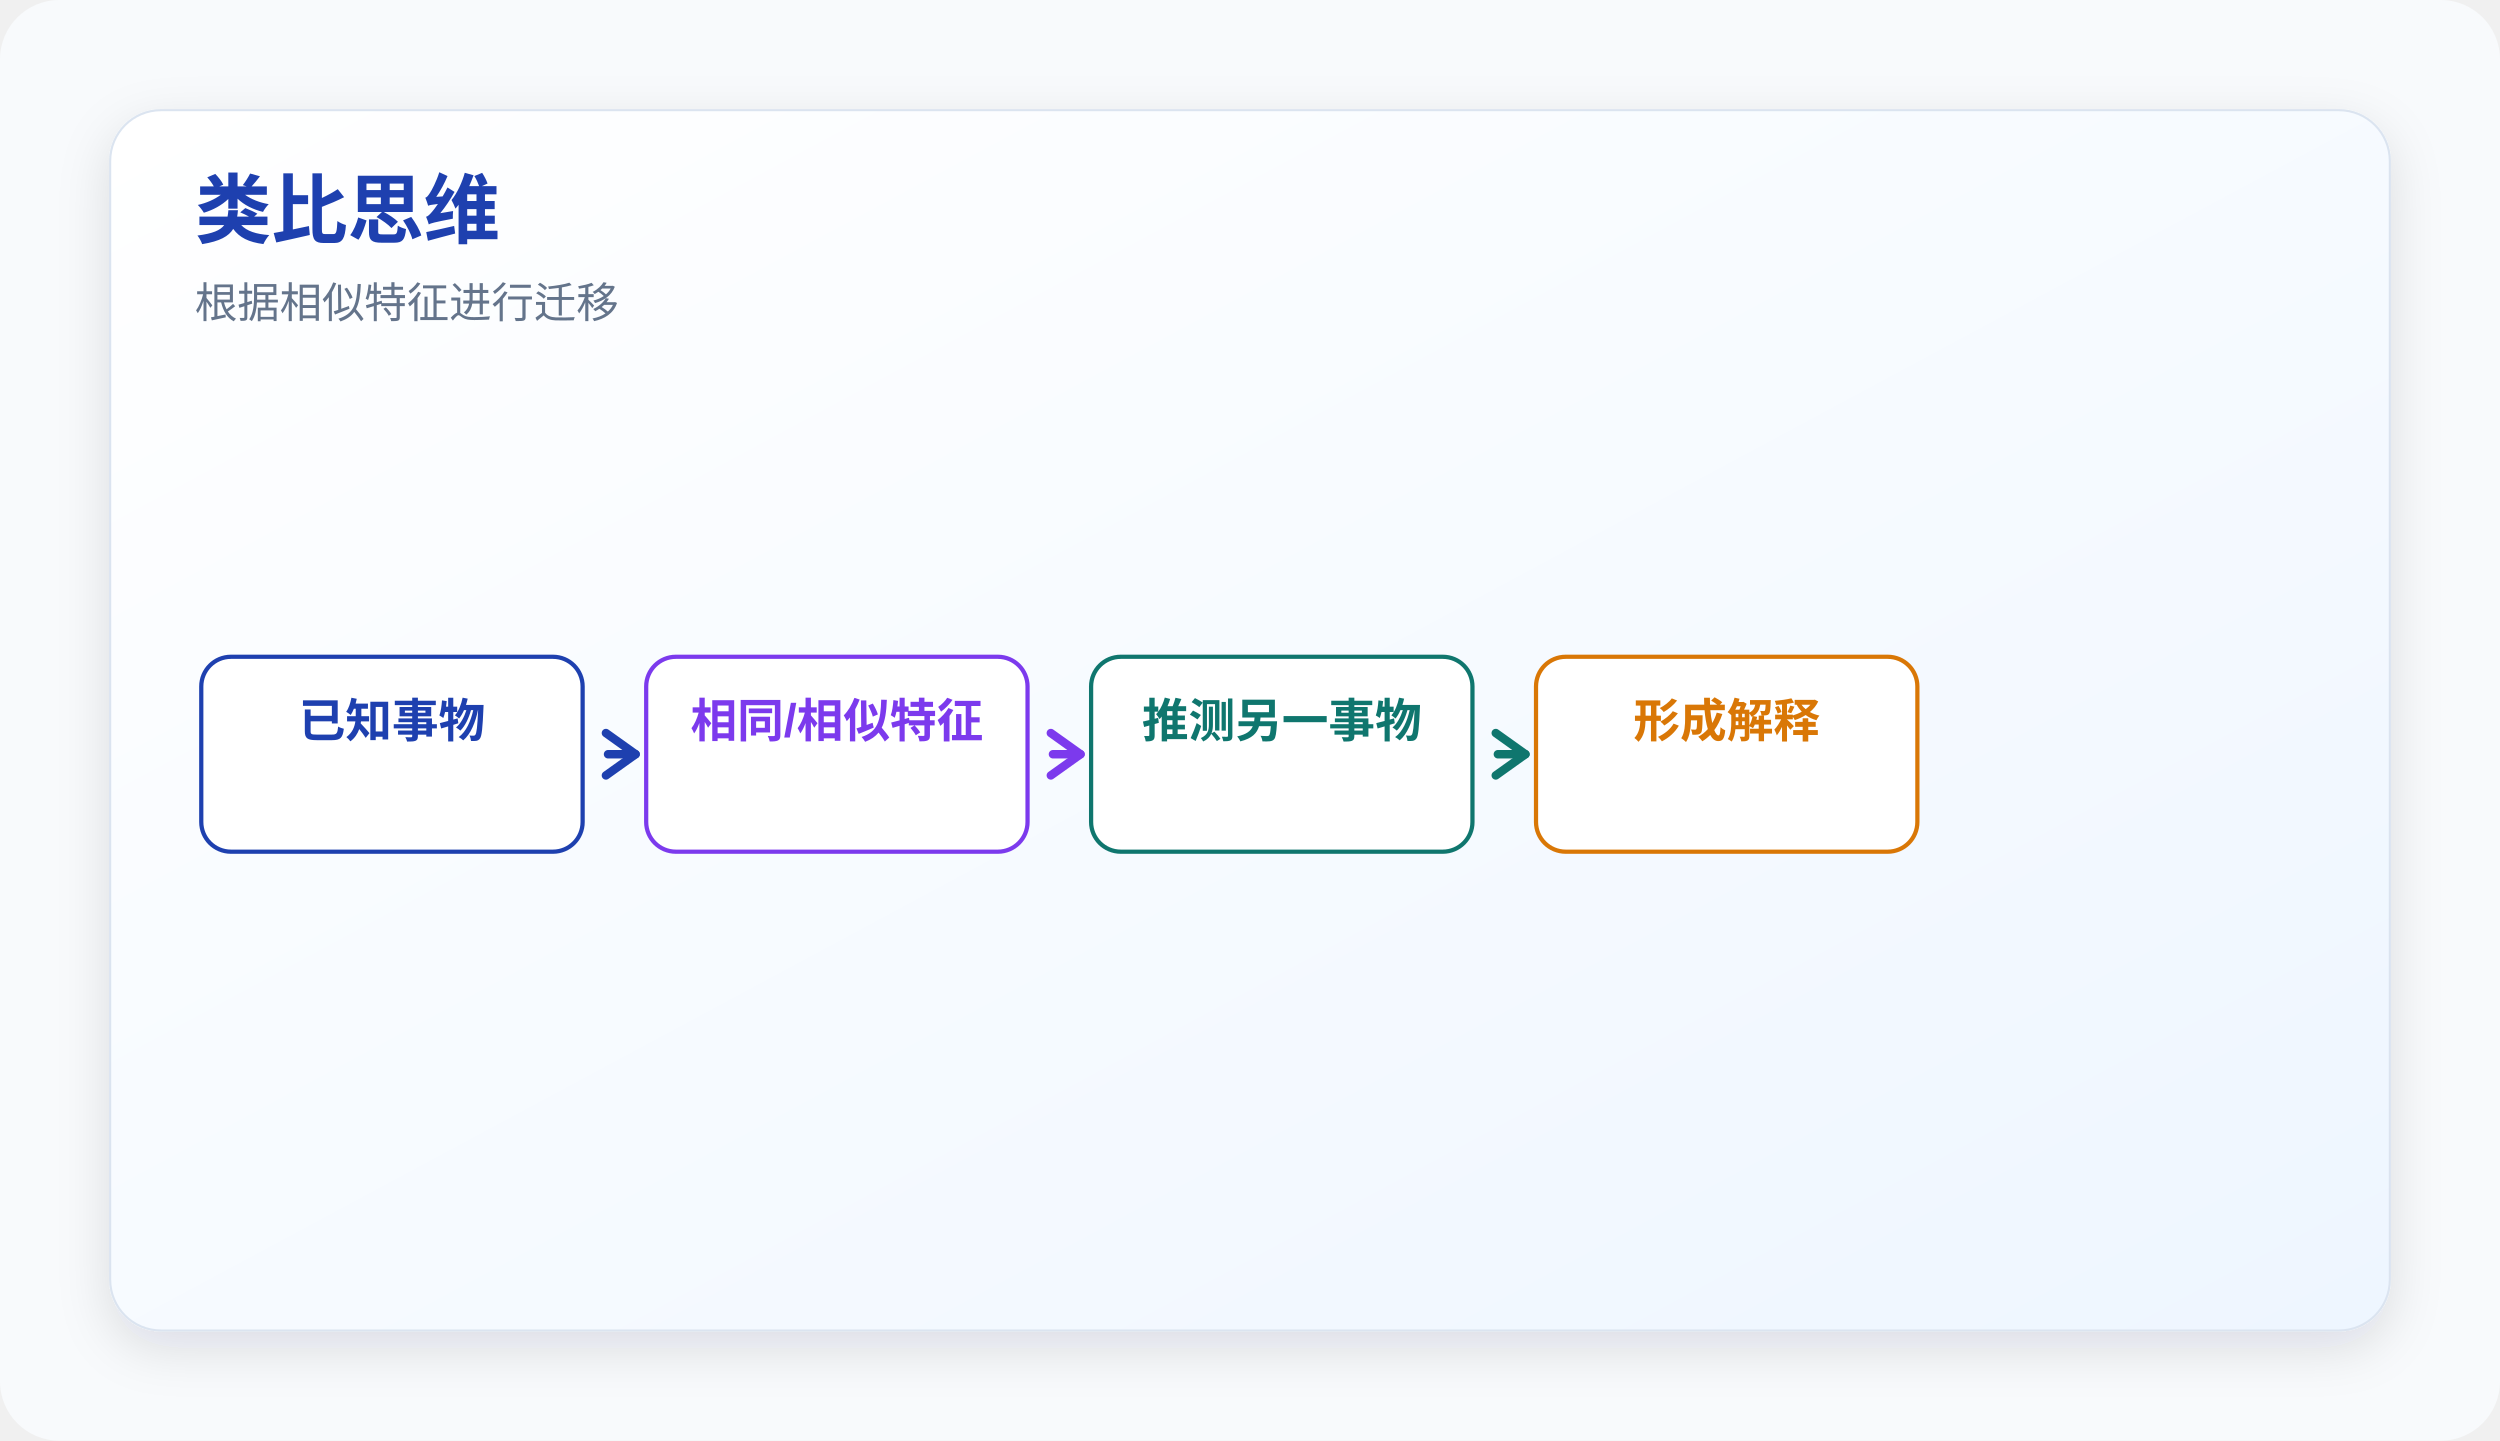
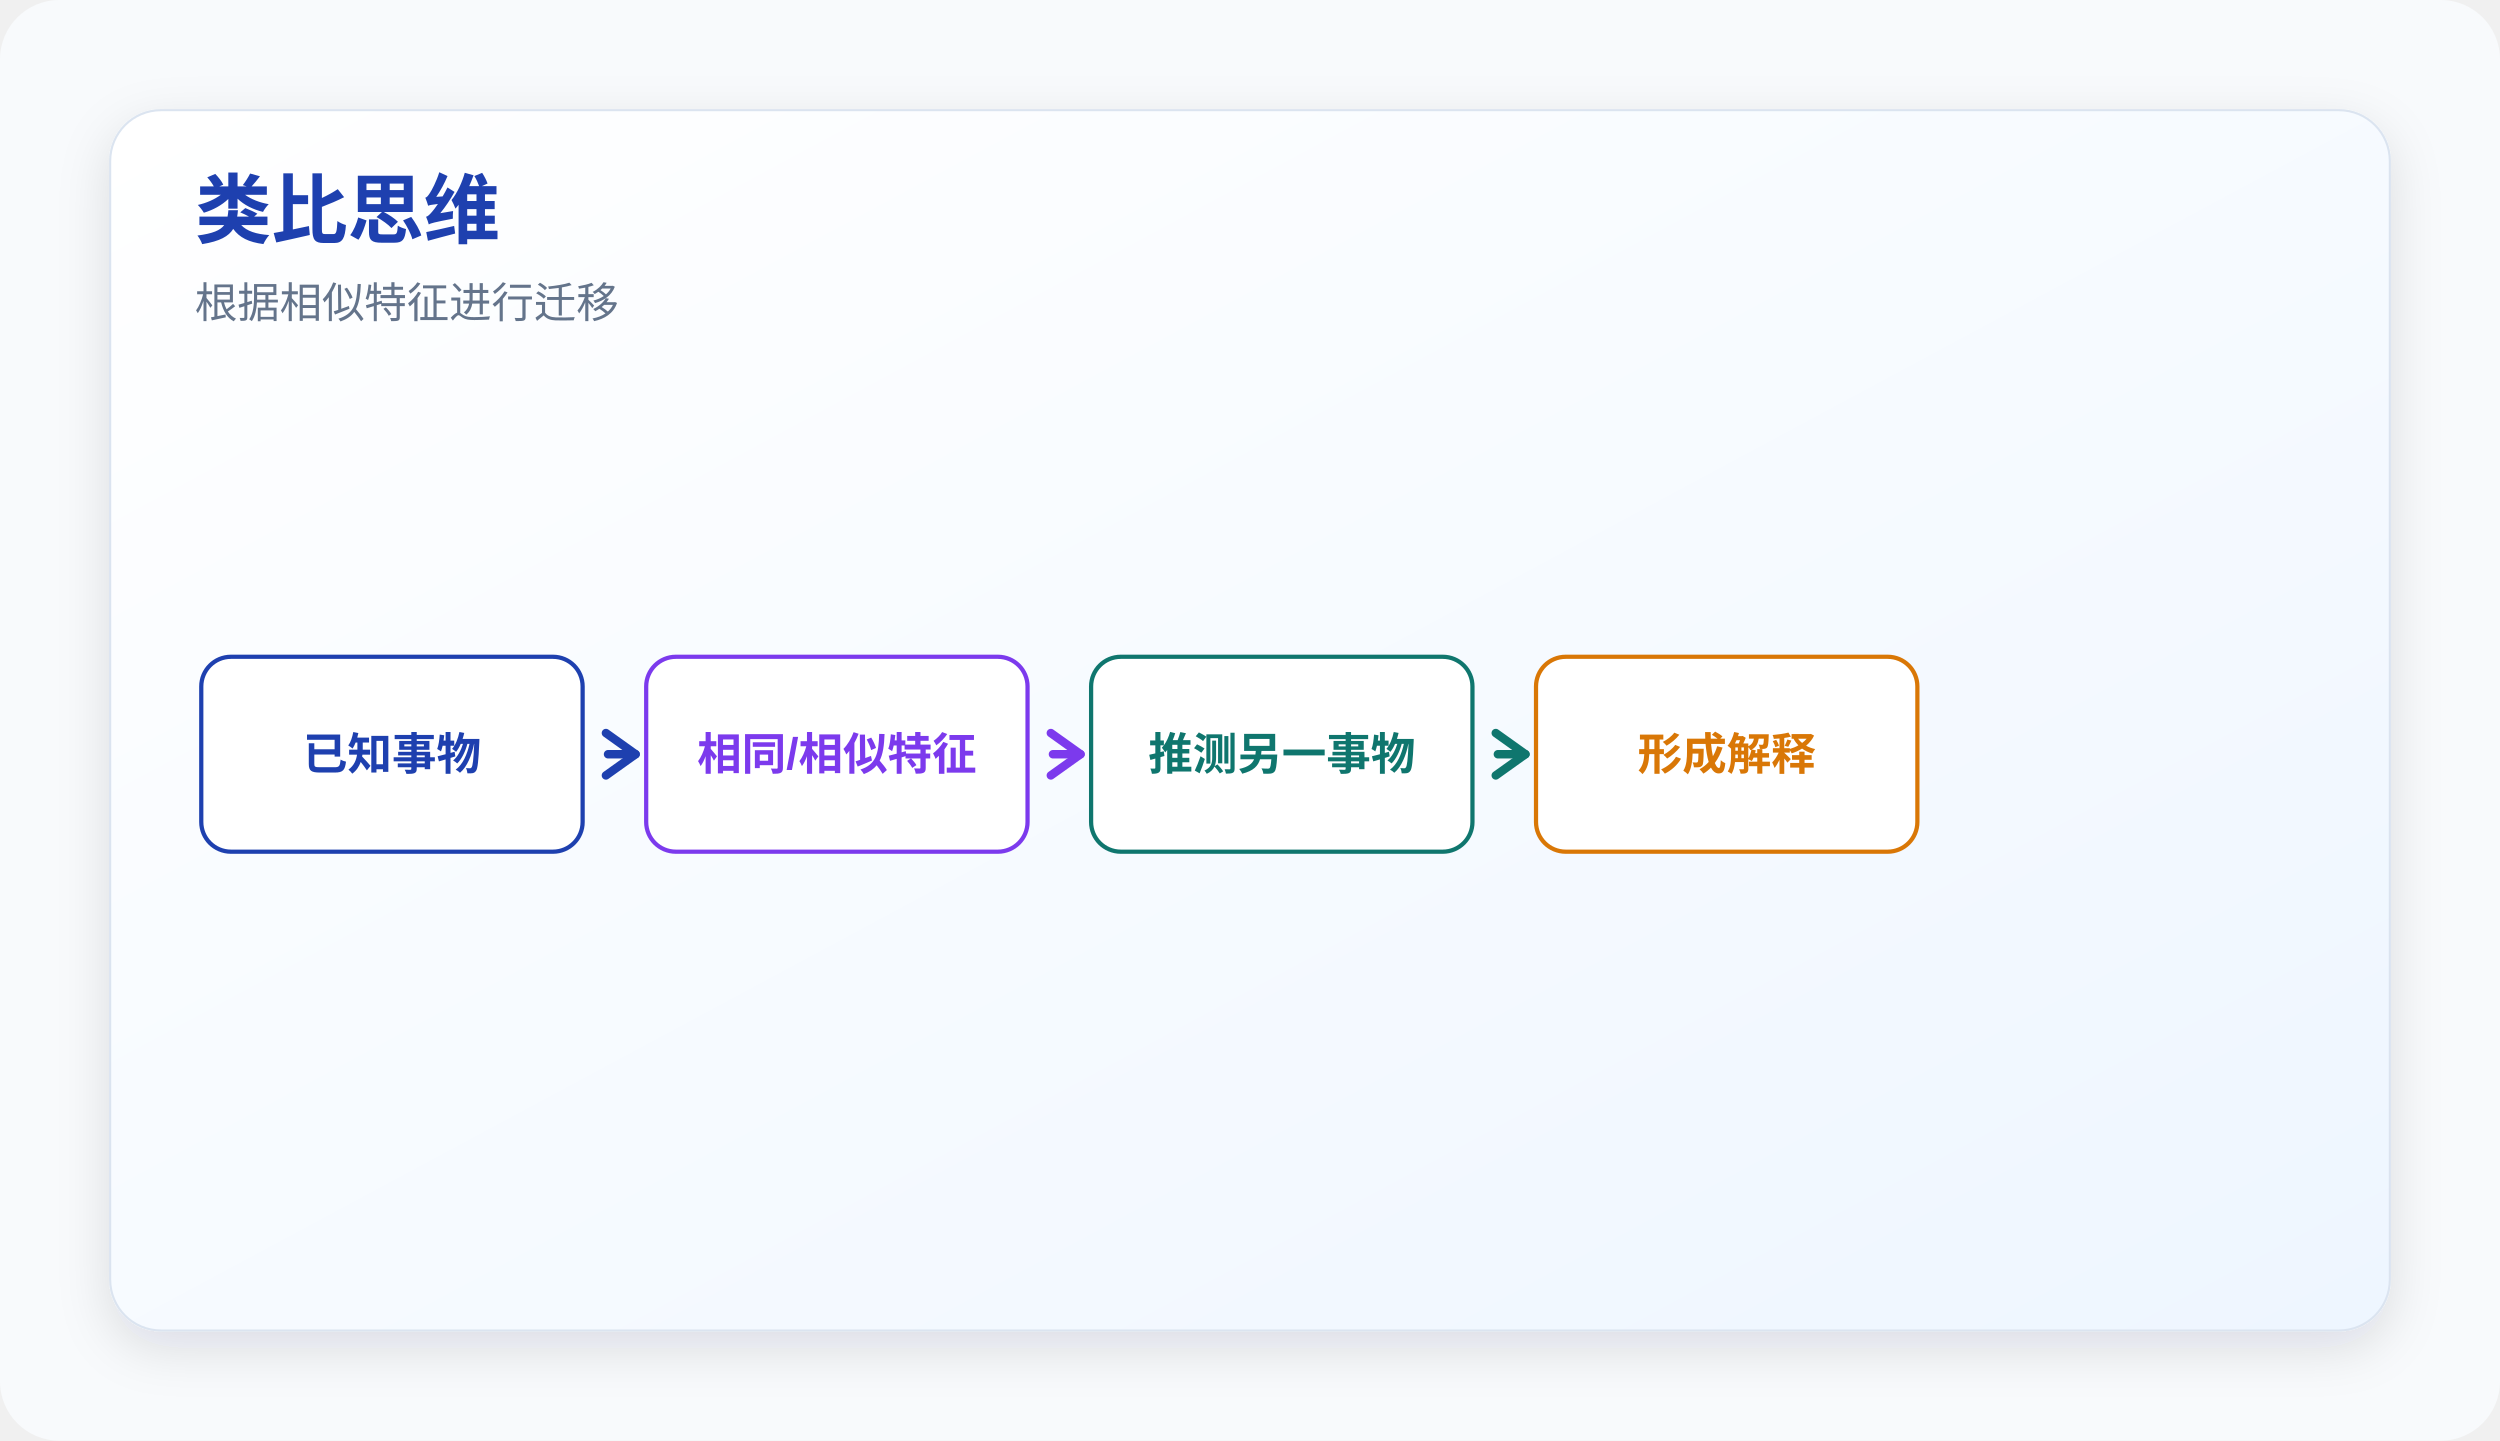
<svg xmlns="http://www.w3.org/2000/svg" width="1180" height="680" viewBox="0 0 1180 680" role="img" aria-label="类比思维">
  <defs>
    <linearGradient id="bg" x1="0" y1="0" x2="1" y2="1">
      <stop offset="0" stop-color="#ffffff" />
      <stop offset="1" stop-color="#eef6ff" />
    </linearGradient>
    <filter id="shadow" x="-20%" y="-20%" width="140%" height="140%">
      <feDropShadow dx="0" dy="8" stdDeviation="12" flood-color="#0f172a" flood-opacity="0.12" />
    </filter>
  </defs>
  <rect width="1180" height="680" rx="28" fill="#f8fafc" />
  <rect x="52" y="52" width="1076" height="576" rx="24" fill="url(#bg)" stroke="#dbe4f0" filter="url(#shadow)" />
  <text x="92" y="112" text-anchor="start" font-family="-apple-system,BlinkMacSystemFont,'Segoe UI','Microsoft YaHei',Arial,sans-serif" font-size="36" font-weight="800" fill="#1e40af">类比思维</text>
  <text x="92" y="150" text-anchor="start" font-family="-apple-system,BlinkMacSystemFont,'Segoe UI','Microsoft YaHei',Arial,sans-serif" font-size="20" font-weight="500" fill="#64748b">根据相似特征进行迁移</text>
  <rect x="95" y="310" width="180" height="92" rx="14" fill="#fff" stroke="#1e40af" stroke-width="2" />
-   <text x="185" y="348" text-anchor="middle" font-family="-apple-system,BlinkMacSystemFont,'Segoe UI','Microsoft YaHei',Arial,sans-serif" font-size="22" font-weight="800" fill="#1e40af">已知事物</text>
+   <text x="185" y="356" text-anchor="middle" dominant-baseline="middle" font-family="-apple-system,BlinkMacSystemFont,'Segoe UI','Microsoft YaHei',Arial,sans-serif" font-size="21" font-weight="800" fill="#1e40af">已知事物</text>
  <path d="M287 356 L300 356" stroke="#1e40af" stroke-width="4" stroke-linecap="round" />
  <path d="M286 346 L300 356 L286 366" fill="none" stroke="#1e40af" stroke-width="4" stroke-linecap="round" stroke-linejoin="round" />
  <rect x="305" y="310" width="180" height="92" rx="14" fill="#fff" stroke="#7c3aed" stroke-width="2" />
-   <text x="395" y="348" text-anchor="middle" font-family="-apple-system,BlinkMacSystemFont,'Segoe UI','Microsoft YaHei',Arial,sans-serif" font-size="22" font-weight="800" fill="#7c3aed">相同/相似特征</text>
+   <text x="395" y="356" text-anchor="middle" dominant-baseline="middle" font-family="-apple-system,BlinkMacSystemFont,'Segoe UI','Microsoft YaHei',Arial,sans-serif" font-size="21" font-weight="800" fill="#7c3aed">相同/相似特征</text>
  <path d="M497 356 L510 356" stroke="#7c3aed" stroke-width="4" stroke-linecap="round" />
  <path d="M496 346 L510 356 L496 366" fill="none" stroke="#7c3aed" stroke-width="4" stroke-linecap="round" stroke-linejoin="round" />
  <rect x="515" y="310" width="180" height="92" rx="14" fill="#fff" stroke="#0f766e" stroke-width="2" />
-   <text x="605" y="348" text-anchor="middle" font-family="-apple-system,BlinkMacSystemFont,'Segoe UI','Microsoft YaHei',Arial,sans-serif" font-size="22" font-weight="800" fill="#0f766e">推测另一事物</text>
+   <text x="605" y="356" text-anchor="middle" dominant-baseline="middle" font-family="-apple-system,BlinkMacSystemFont,'Segoe UI','Microsoft YaHei',Arial,sans-serif" font-size="21" font-weight="800" fill="#0f766e">推测另一事物</text>
  <path d="M707 356 L720 356" stroke="#0f766e" stroke-width="4" stroke-linecap="round" />
  <path d="M706 346 L720 356 L706 366" fill="none" stroke="#0f766e" stroke-width="4" stroke-linecap="round" stroke-linejoin="round" />
  <rect x="725" y="310" width="180" height="92" rx="14" fill="#fff" stroke="#d97706" stroke-width="2" />
-   <text x="815" y="348" text-anchor="middle" font-family="-apple-system,BlinkMacSystemFont,'Segoe UI','Microsoft YaHei',Arial,sans-serif" font-size="22" font-weight="800" fill="#d97706">形成解释</text>
+   <text x="815" y="356" text-anchor="middle" dominant-baseline="middle" font-family="-apple-system,BlinkMacSystemFont,'Segoe UI','Microsoft YaHei',Arial,sans-serif" font-size="21" font-weight="800" fill="#d97706">形成解释</text>
</svg>
